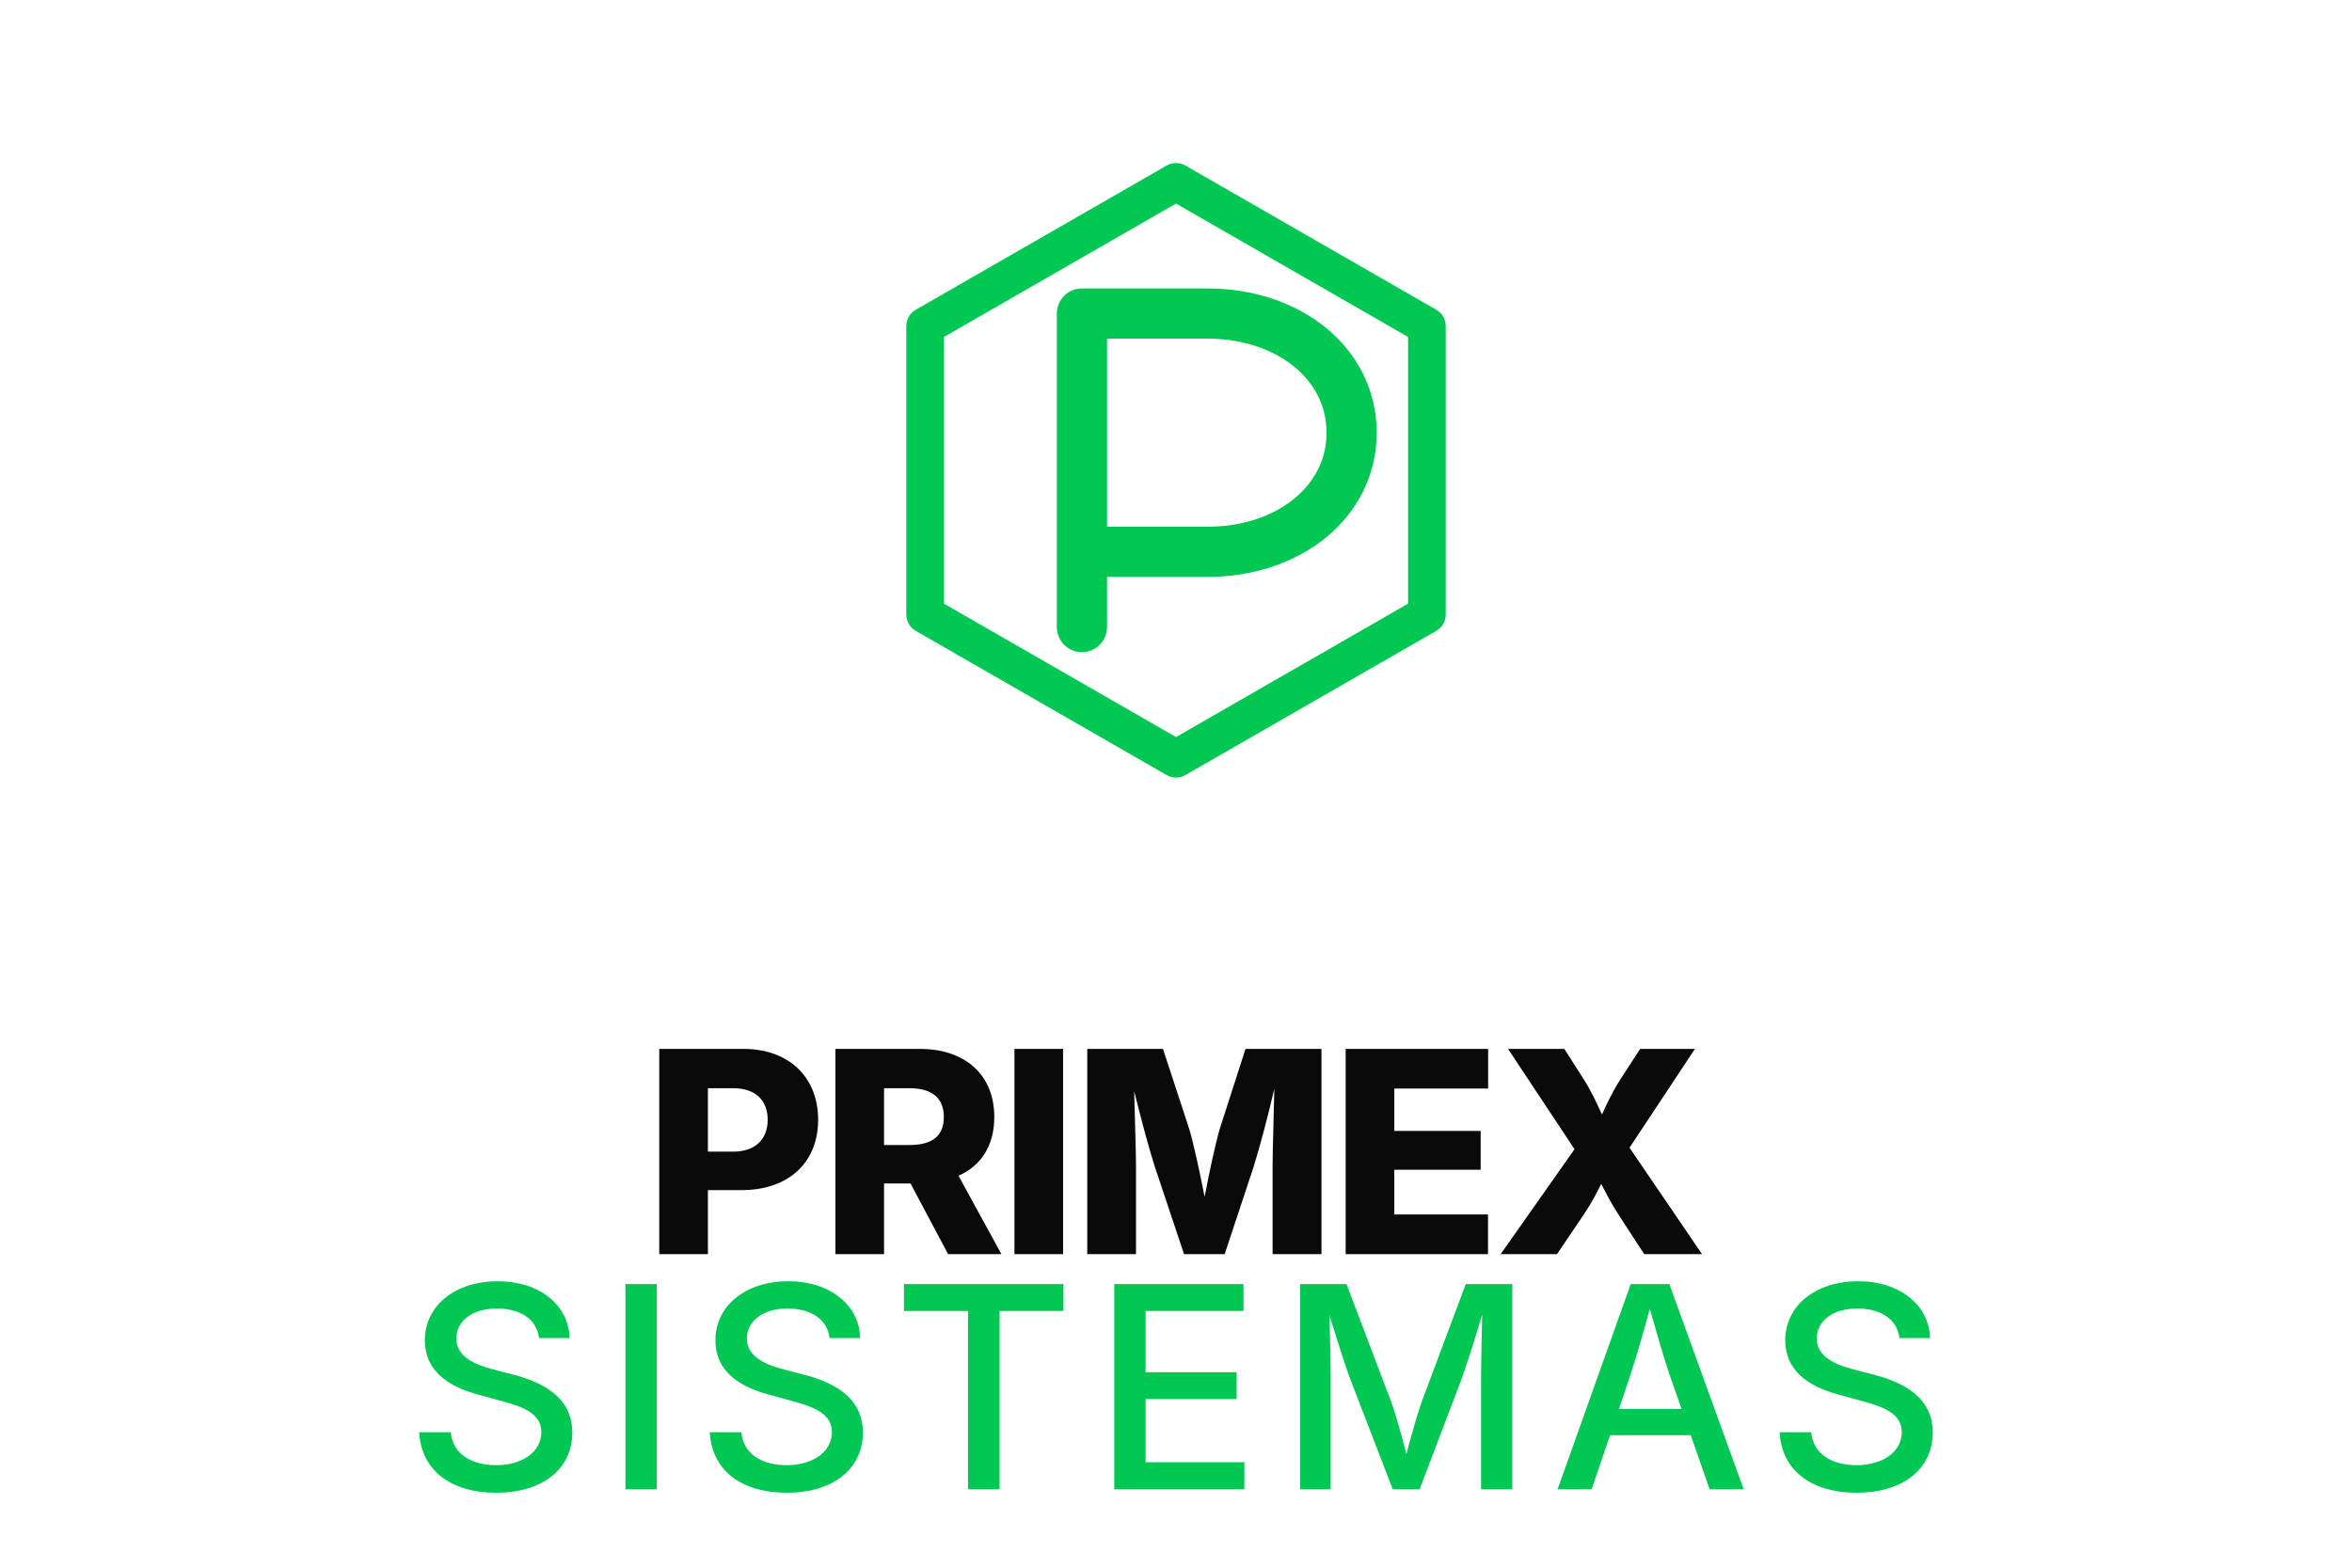
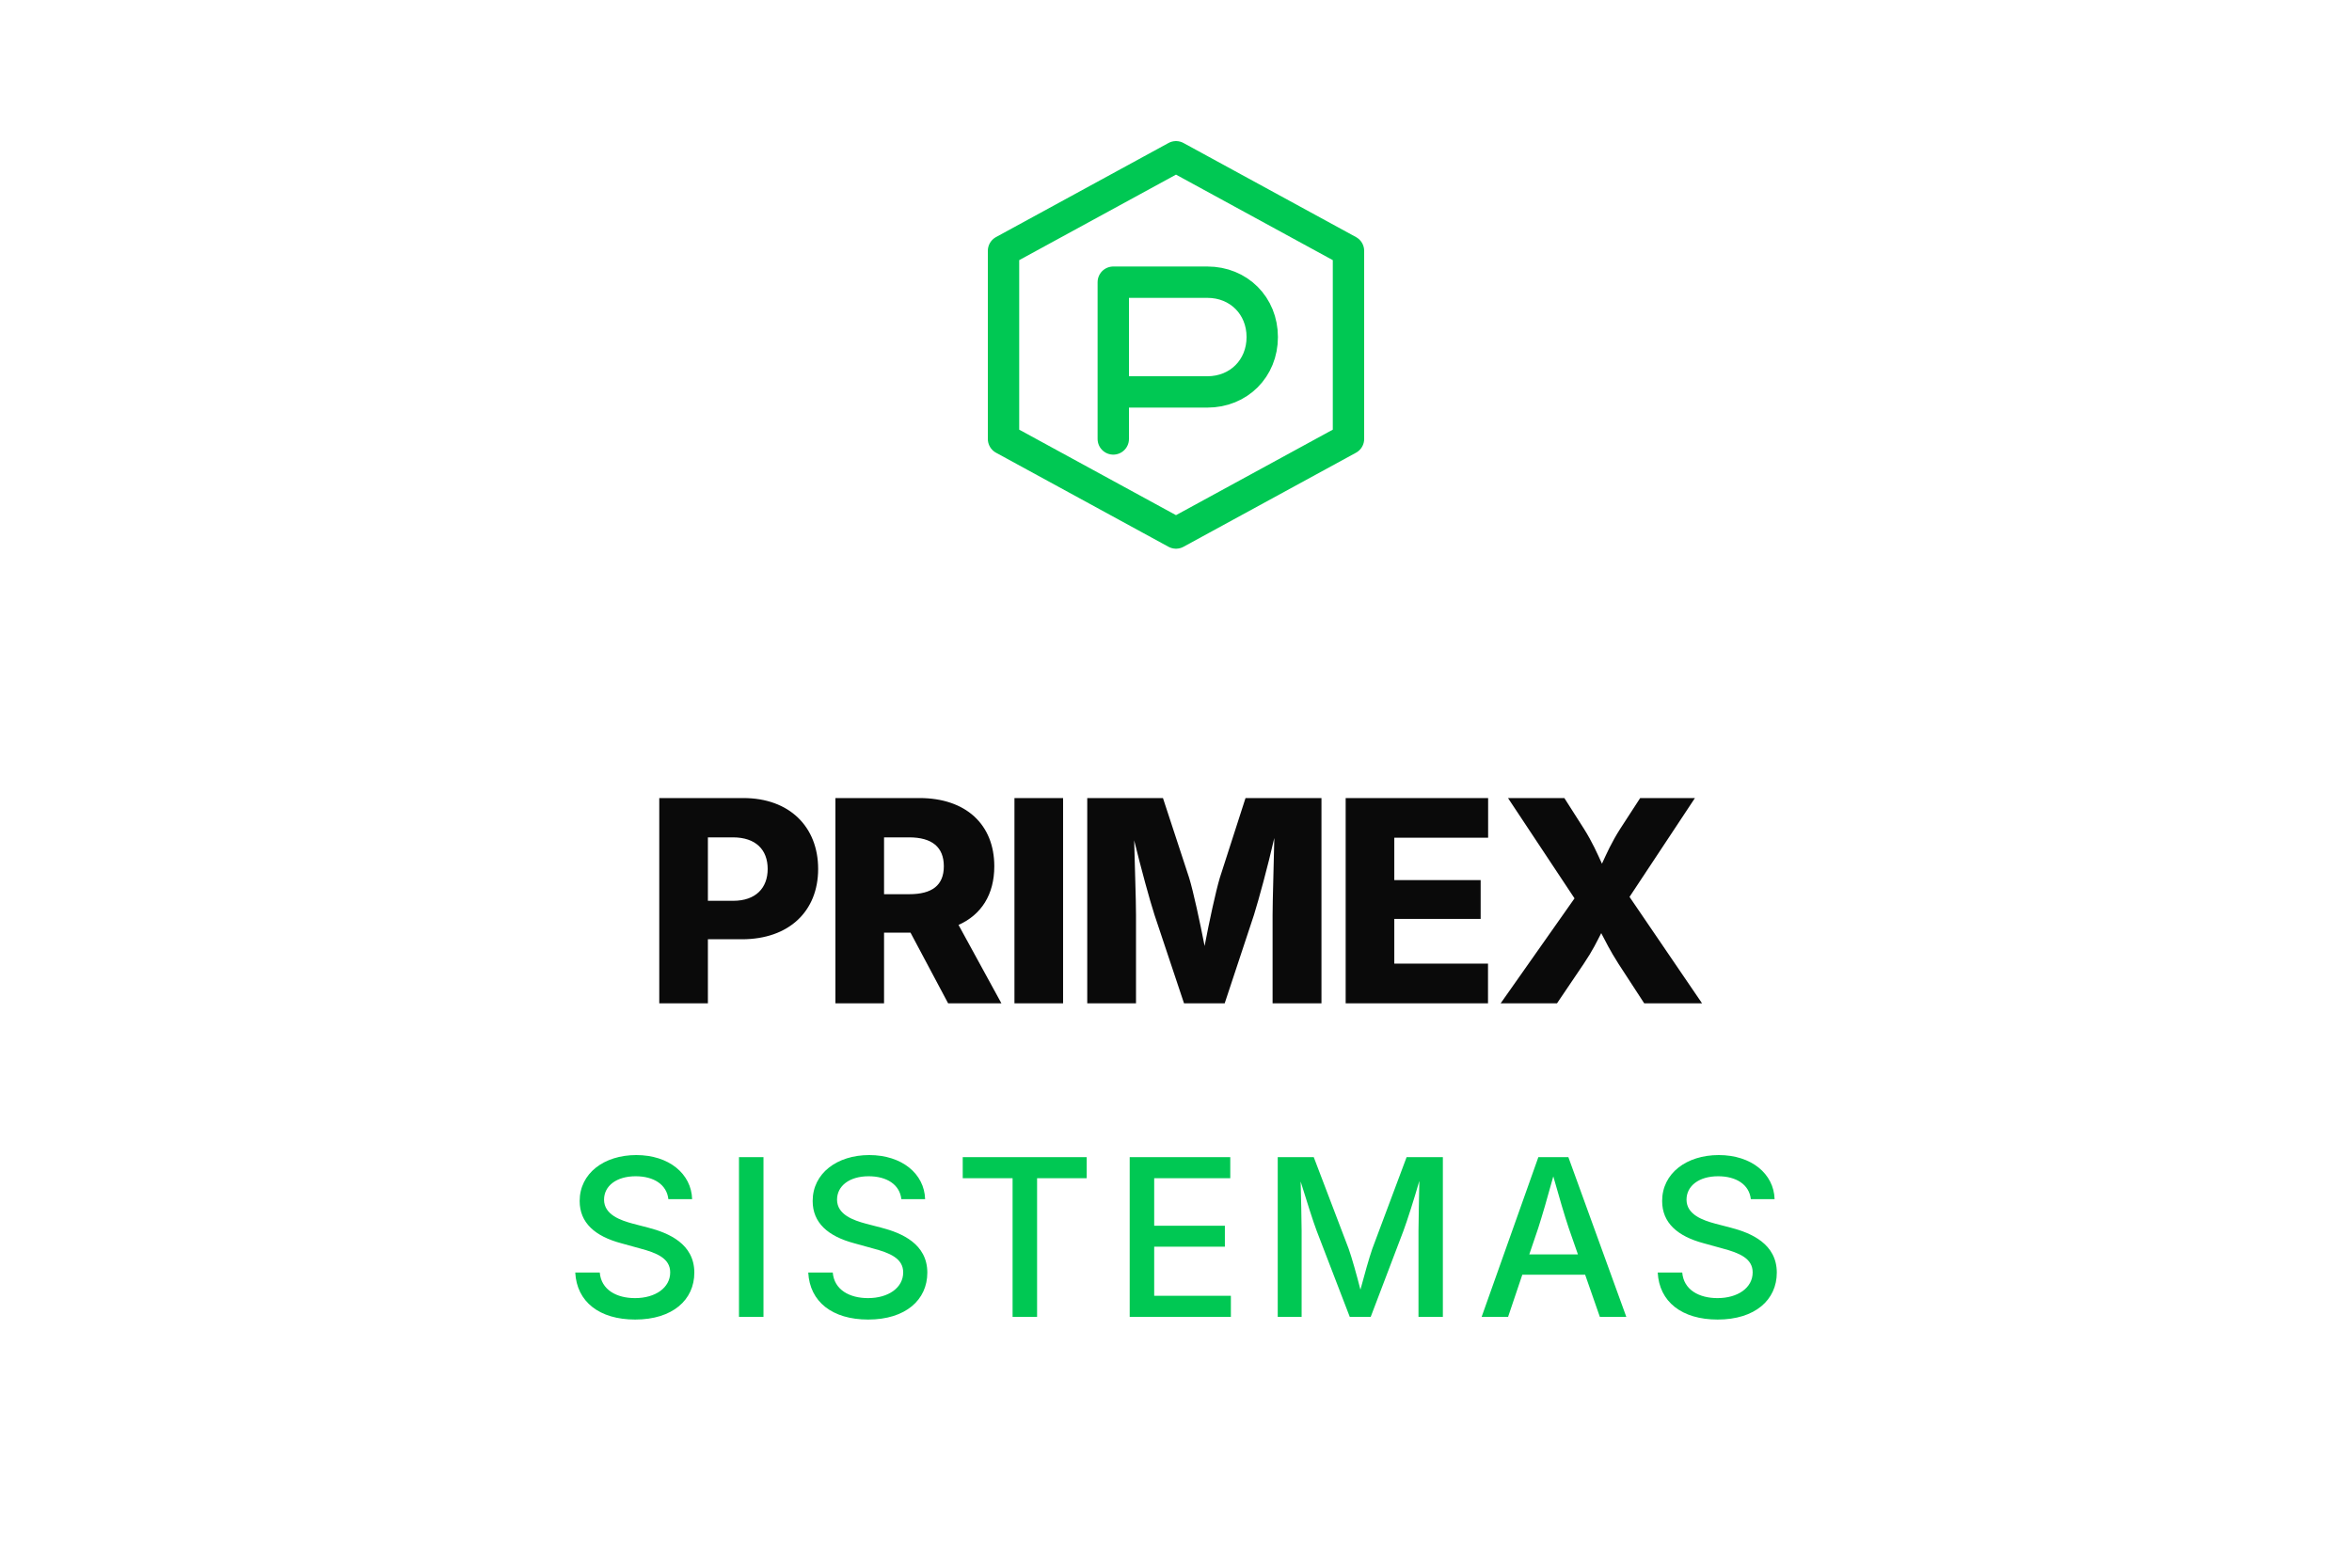
<svg xmlns="http://www.w3.org/2000/svg" viewBox="0 0 300 200">
-   <g transform="translate(110, 20) scale(0.8)">
-     <polygon points="50,4 90,27 90,73 50,96 10,73 10,27" fill="none" stroke="#00C853" stroke-width="6" stroke-linejoin="round" />
-     <path d="M 35,25 L 35,75 M 35,25 L 55,25 C 68,25 78,33 78,44 C 78,55 68,63 55,63 L 35,63" fill="none" stroke="#00C853" stroke-width="8" stroke-linecap="round" stroke-linejoin="round" />
+   <g transform="translate(118,14)">
+     <path d="M32 6 L54 18 L54 42 L32 54 L10 42 L10 18 Z" fill="none" stroke="#00C853" stroke-width="4" stroke-linejoin="round" />
+     <path d="M24 22 L24 42 M24 22 L36 22 C40 22 43 25 43 29 C43 33 40 36 36 36 L24 36" fill="none" stroke="#00C853" stroke-width="4" stroke-linecap="round" stroke-linejoin="round" />
  </g>
-   <text x="150" y="160" font-family="Inter, Helvetica, Arial, sans-serif" font-size="36" font-weight="800" fill="#0A0A0A" text-anchor="middle" letter-spacing="-1">PRIMEX</text>
-   <text x="150" y="190" font-family="Inter, Helvetica, Arial, sans-serif" font-size="36" font-weight="500" fill="#00C853" text-anchor="middle" letter-spacing="2">SISTEMAS</text>
+   <text x="150" y="128" font-family="Inter, Helvetica, Arial, sans-serif" font-size="36" font-weight="800" fill="#0A0A0A" text-anchor="middle" letter-spacing="-1">PRIMEX</text>
+   <text x="150" y="168" font-family="Inter, Helvetica, Arial, sans-serif" font-size="28" font-weight="500" fill="#00C853" text-anchor="middle" letter-spacing="2">SISTEMAS</text>
</svg>
